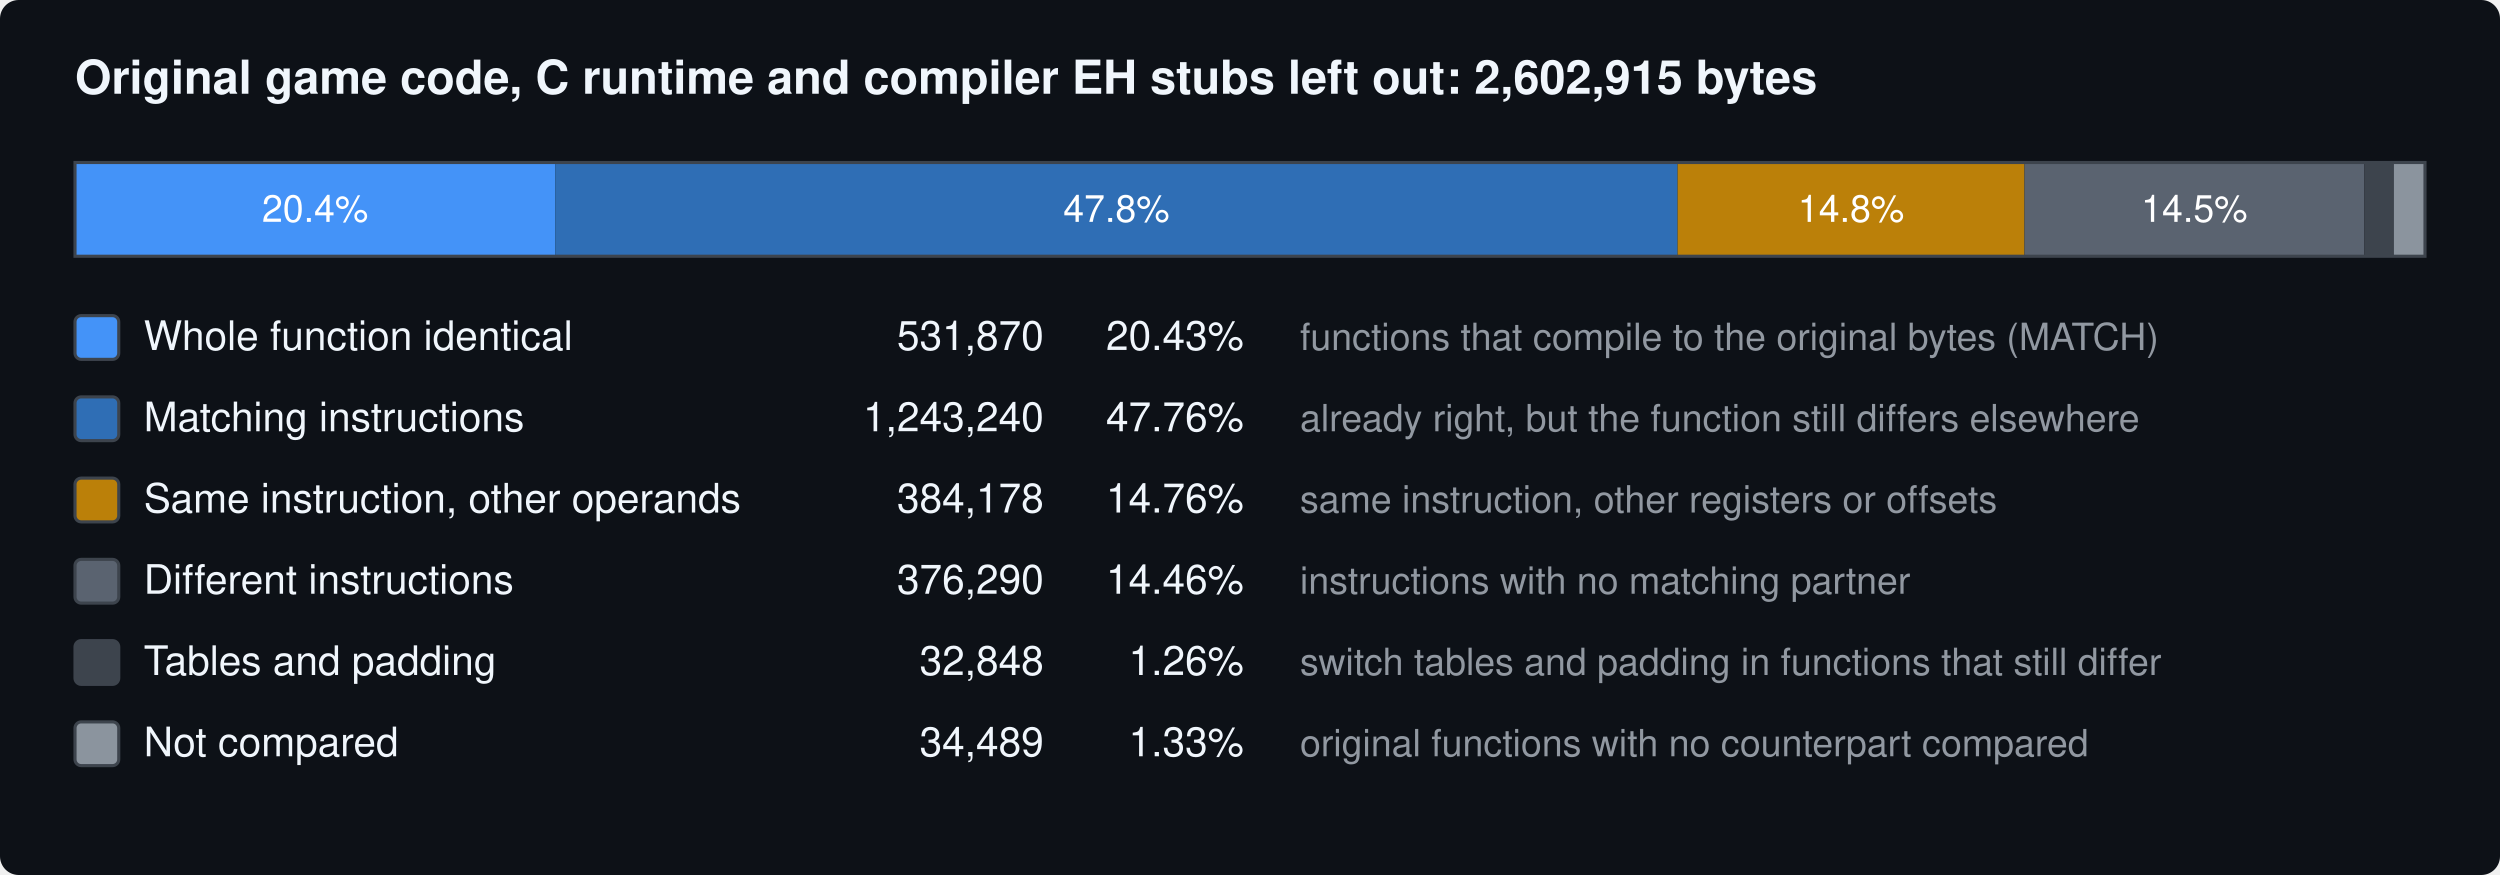
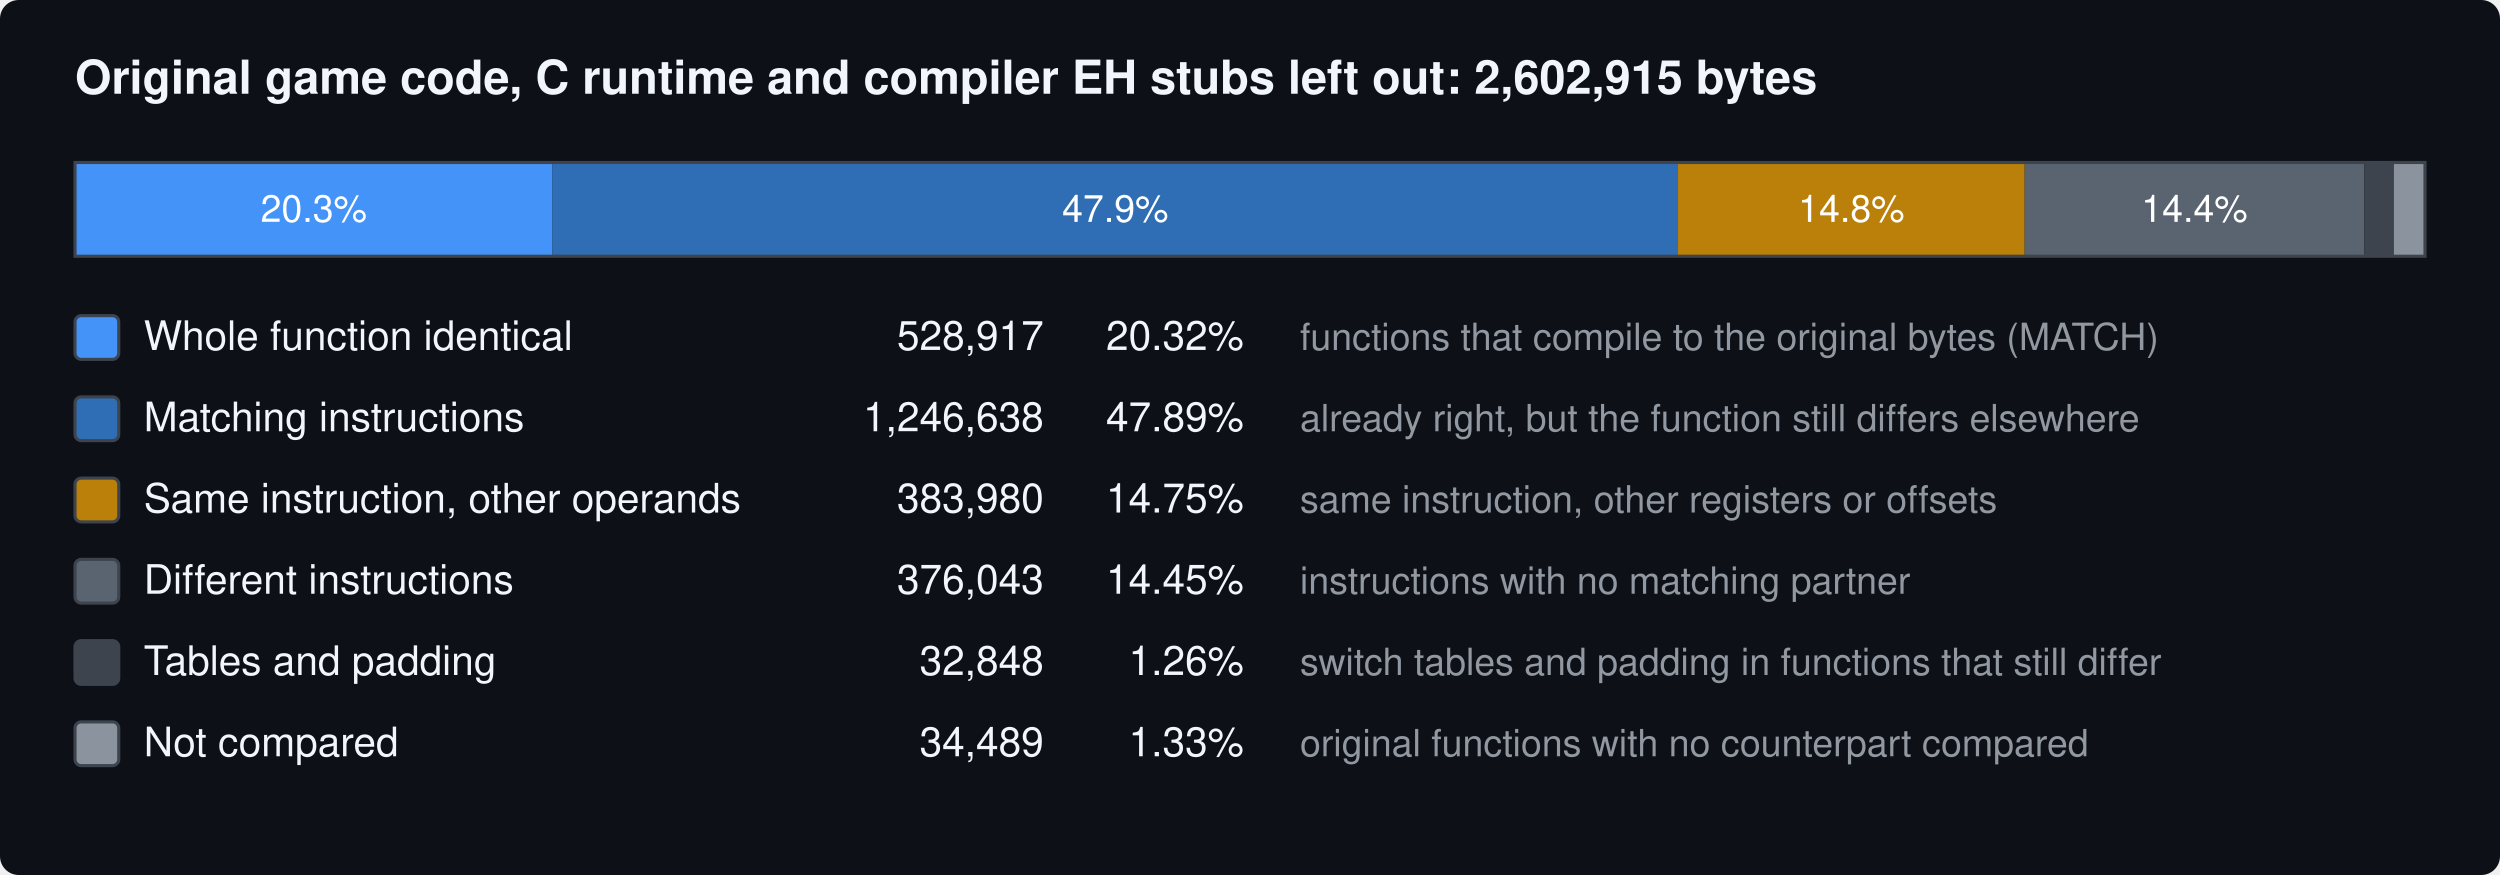
<svg xmlns="http://www.w3.org/2000/svg" width="800" height="280" viewBox="0 0 800 280" font-family="system-ui, -apple-system, Segoe UI, Helvetica, Arial, sans-serif">
  <rect width="800" height="280" rx="6" fill="#0d1117" />
  <text x="24" y="30" font-size="15" font-weight="600" fill="#f0f6fc">Original game code, C runtime and compiler EH stubs left out: 2,602,915 bytes</text>
-   <rect x="24.00" y="52" width="153.66" height="30" fill="#4493f8" />
-   <text x="100.83" y="71" font-size="12" text-anchor="middle" fill="#ffffff">20.4%</text>
-   <rect x="177.66" y="52" width="359.18" height="30" fill="#2f6eb5" />
-   <text x="357.25" y="71" font-size="12" text-anchor="middle" fill="#ffffff">47.8%</text>
-   <rect x="536.84" y="52" width="110.99" height="30" fill="#bb8009" />
-   <text x="592.34" y="71" font-size="12" text-anchor="middle" fill="#ffffff">14.8%</text>
-   <rect x="647.83" y="52" width="108.71" height="30" fill="#5a6370" />
-   <text x="702.19" y="71" font-size="12" text-anchor="middle" fill="#ffffff">14.5%</text>
+   <rect x="24.00" y="52" width="152.81" height="30" fill="#4493f8" />
+   <text x="100.40" y="71" font-size="12" text-anchor="middle" fill="#ffffff">20.3%</text>
+   <rect x="176.81" y="52" width="360.16" height="30" fill="#2f6eb5" />
+   <text x="356.89" y="71" font-size="12" text-anchor="middle" fill="#ffffff">47.9%</text>
+   <rect x="536.97" y="52" width="110.93" height="30" fill="#bb8009" />
+   <text x="592.44" y="71" font-size="12" text-anchor="middle" fill="#ffffff">14.8%</text>
+   <rect x="647.90" y="52" width="108.64" height="30" fill="#5a6370" />
+   <text x="702.23" y="71" font-size="12" text-anchor="middle" fill="#ffffff">14.4%</text>
  <rect x="756.55" y="52" width="9.49" height="30" fill="#3d444d" />
  <rect x="766.04" y="52" width="9.96" height="30" fill="#8b949e" />
  <rect x="24" y="52" width="752" height="30" fill="none" stroke="#3d444d" />
  <rect x="24" y="101" width="14" height="14" rx="2" fill="#4493f8" stroke="#3d444d" />
  <text x="46" y="112" font-size="13" fill="#f0f6fc">Whole function identical</text>
-   <text x="334" y="112" font-size="13" text-anchor="end" fill="#f0f6fc">531,870</text>
-   <text x="398" y="112" font-size="13" text-anchor="end" fill="#f0f6fc">20.43%</text>
+   <text x="334" y="112" font-size="13" text-anchor="end" fill="#f0f6fc">528,917</text>
+   <text x="398" y="112" font-size="13" text-anchor="end" fill="#f0f6fc">20.32%</text>
  <text x="416" y="112" font-size="12" fill="#9198a1">functions that compile to the original bytes (MATCH)</text>
  <rect x="24" y="127" width="14" height="14" rx="2" fill="#2f6eb5" stroke="#3d444d" />
  <text x="46" y="138" font-size="13" fill="#f0f6fc">Matching instructions</text>
-   <text x="334" y="138" font-size="13" text-anchor="end" fill="#f0f6fc">1,243,240</text>
-   <text x="398" y="138" font-size="13" text-anchor="end" fill="#f0f6fc">47.76%</text>
+   <text x="334" y="138" font-size="13" text-anchor="end" fill="#f0f6fc">1,246,638</text>
+   <text x="398" y="138" font-size="13" text-anchor="end" fill="#f0f6fc">47.89%</text>
  <text x="416" y="138" font-size="12" fill="#9198a1">already right, but the function still differs elsewhere</text>
  <rect x="24" y="153" width="14" height="14" rx="2" fill="#bb8009" stroke="#3d444d" />
  <text x="46" y="164" font-size="13" fill="#f0f6fc">Same instruction, other operands</text>
-   <text x="334" y="164" font-size="13" text-anchor="end" fill="#f0f6fc">384,178</text>
-   <text x="398" y="164" font-size="13" text-anchor="end" fill="#f0f6fc">14.76%</text>
+   <text x="334" y="164" font-size="13" text-anchor="end" fill="#f0f6fc">383,980</text>
+   <text x="398" y="164" font-size="13" text-anchor="end" fill="#f0f6fc">14.75%</text>
  <text x="416" y="164" font-size="12" fill="#9198a1">same instruction, other registers or offsets</text>
  <rect x="24" y="179" width="14" height="14" rx="2" fill="#5a6370" stroke="#3d444d" />
  <text x="46" y="190" font-size="13" fill="#f0f6fc">Different instructions</text>
-   <text x="334" y="190" font-size="13" text-anchor="end" fill="#f0f6fc">376,290</text>
-   <text x="398" y="190" font-size="13" text-anchor="end" fill="#f0f6fc">14.46%</text>
+   <text x="334" y="190" font-size="13" text-anchor="end" fill="#f0f6fc">376,043</text>
+   <text x="398" y="190" font-size="13" text-anchor="end" fill="#f0f6fc">14.45%</text>
  <text x="416" y="190" font-size="12" fill="#9198a1">instructions with no matching partner</text>
  <rect x="24" y="205" width="14" height="14" rx="2" fill="#3d444d" stroke="#3d444d" />
  <text x="46" y="216" font-size="13" fill="#f0f6fc">Tables and padding</text>
  <text x="334" y="216" font-size="13" text-anchor="end" fill="#f0f6fc">32,848</text>
  <text x="398" y="216" font-size="13" text-anchor="end" fill="#f0f6fc">1.26%</text>
  <text x="416" y="216" font-size="12" fill="#9198a1">switch tables and padding in functions that still differ</text>
  <rect x="24" y="231" width="14" height="14" rx="2" fill="#8b949e" stroke="#3d444d" />
  <text x="46" y="242" font-size="13" fill="#f0f6fc">Not compared</text>
  <text x="334" y="242" font-size="13" text-anchor="end" fill="#f0f6fc">34,489</text>
  <text x="398" y="242" font-size="13" text-anchor="end" fill="#f0f6fc">1.33%</text>
  <text x="416" y="242" font-size="12" fill="#9198a1">original functions with no counterpart compared</text>
</svg>
